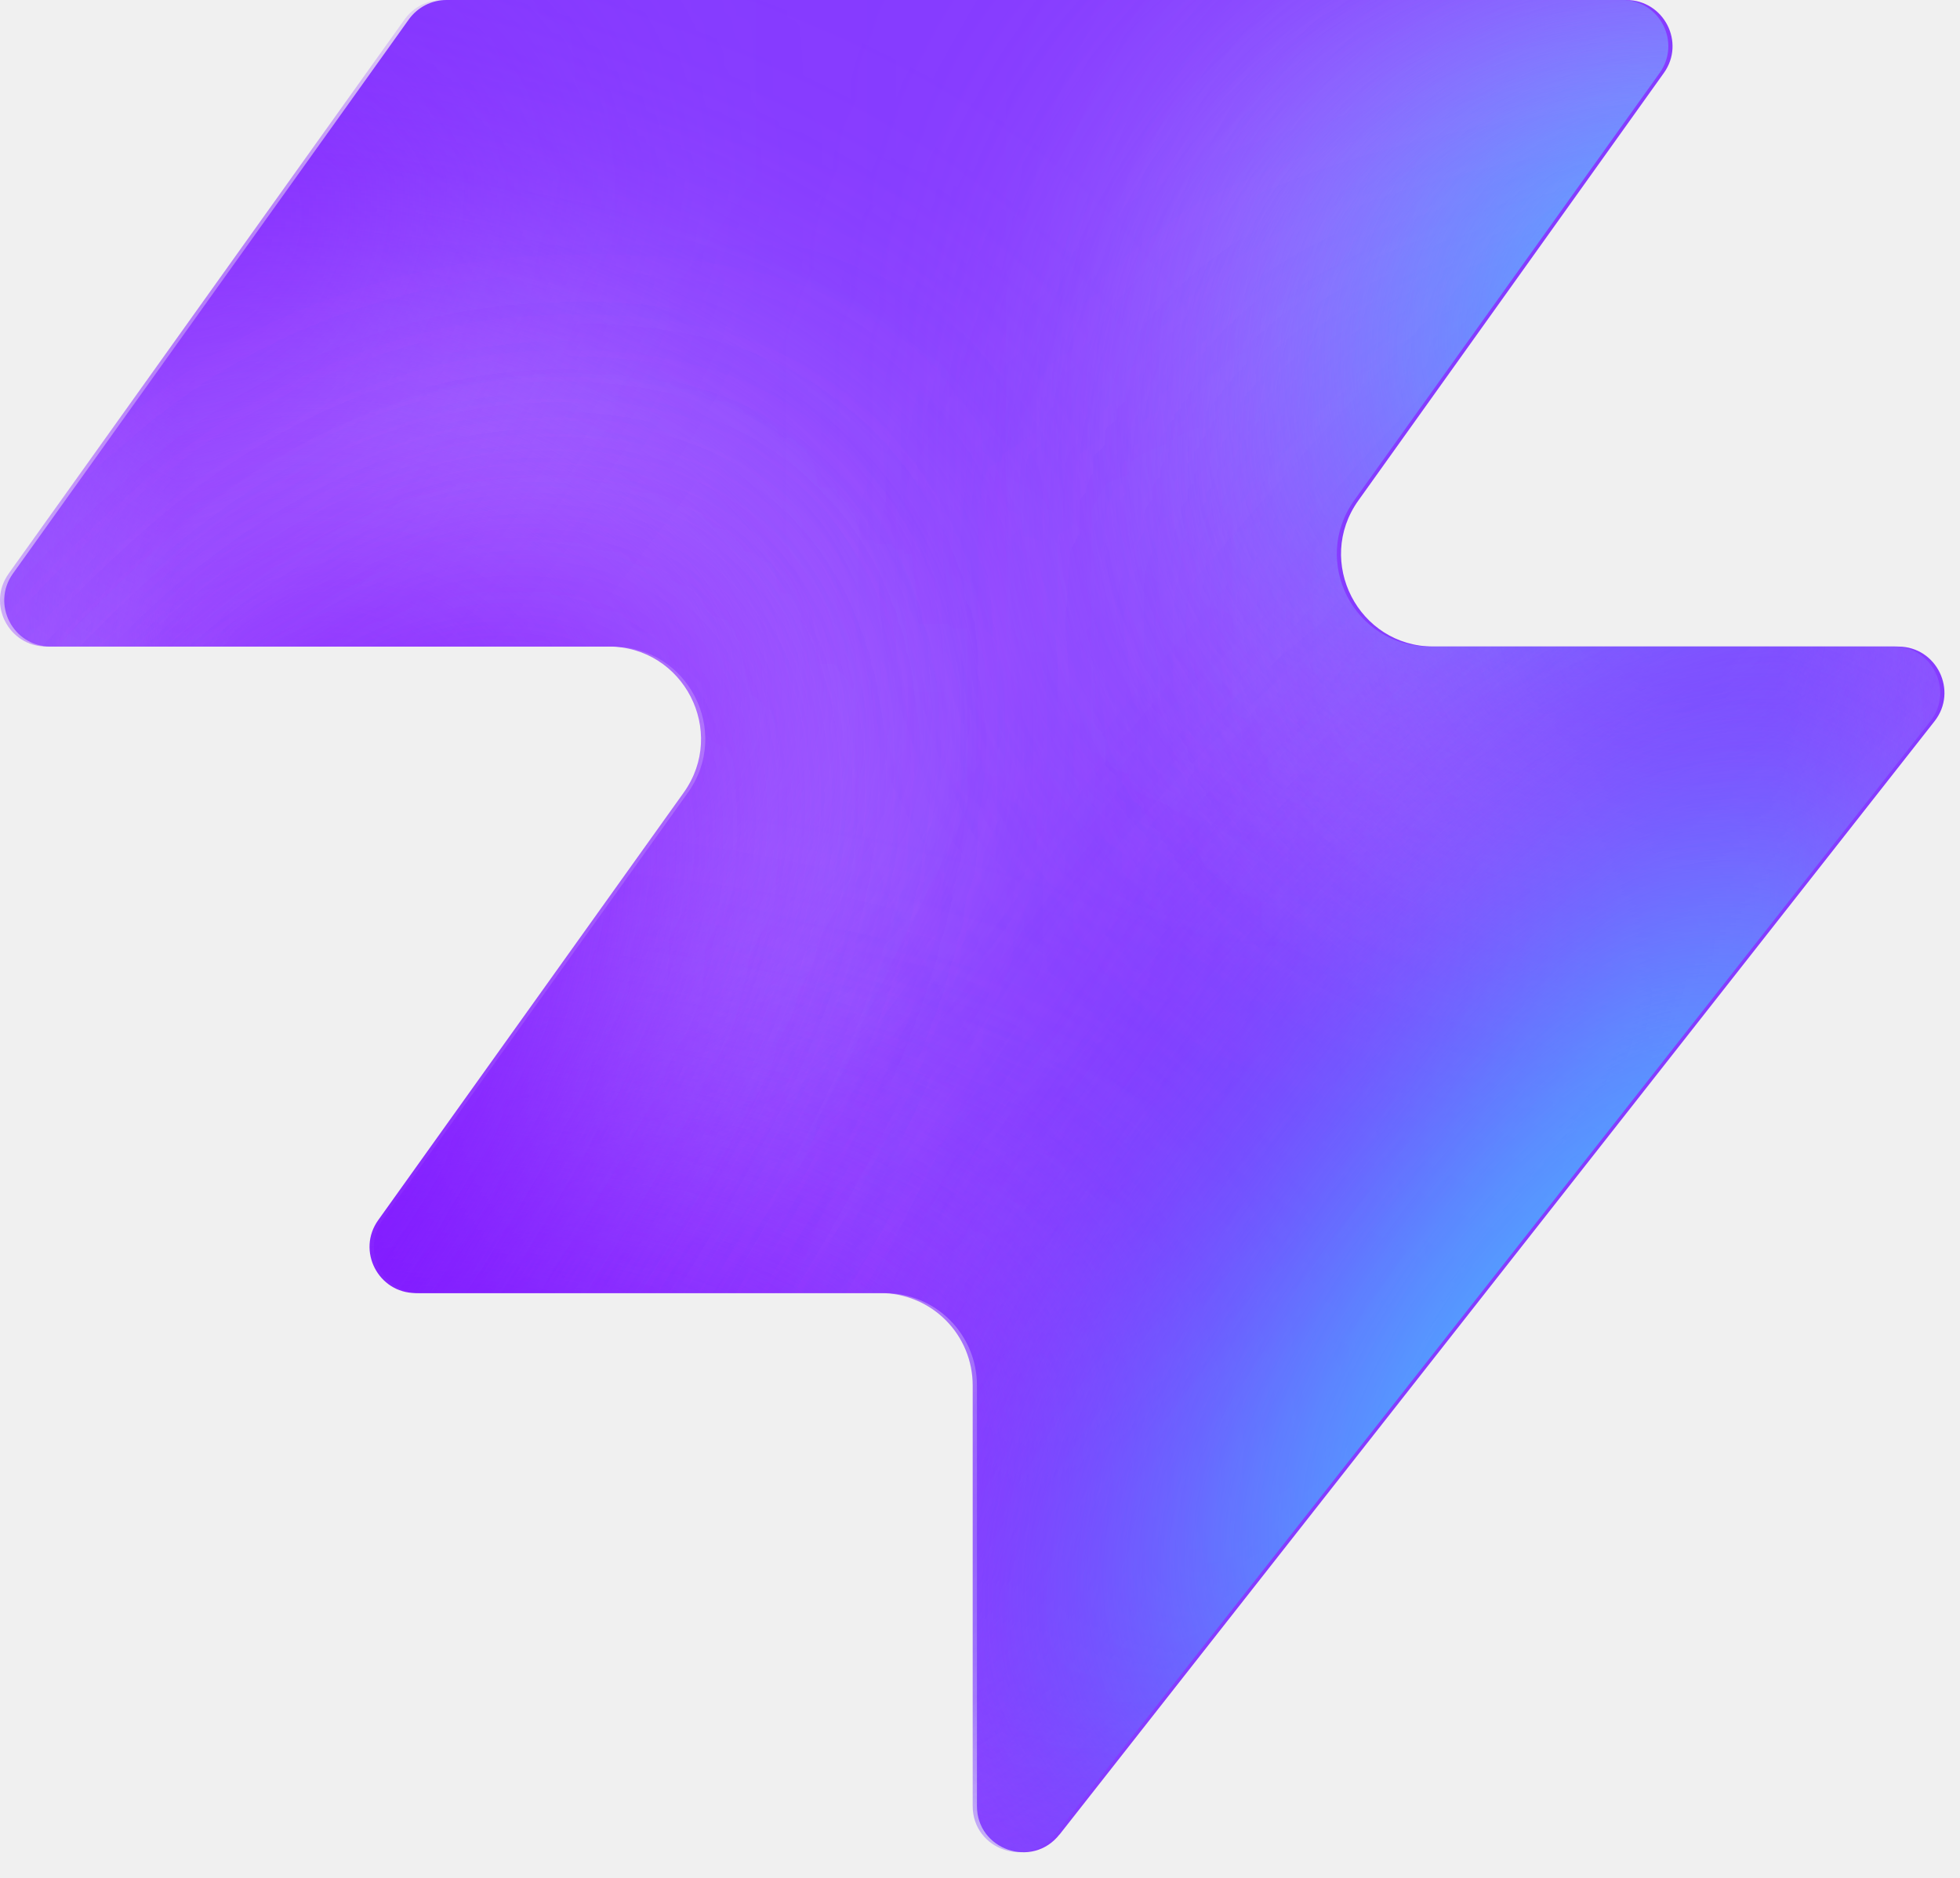
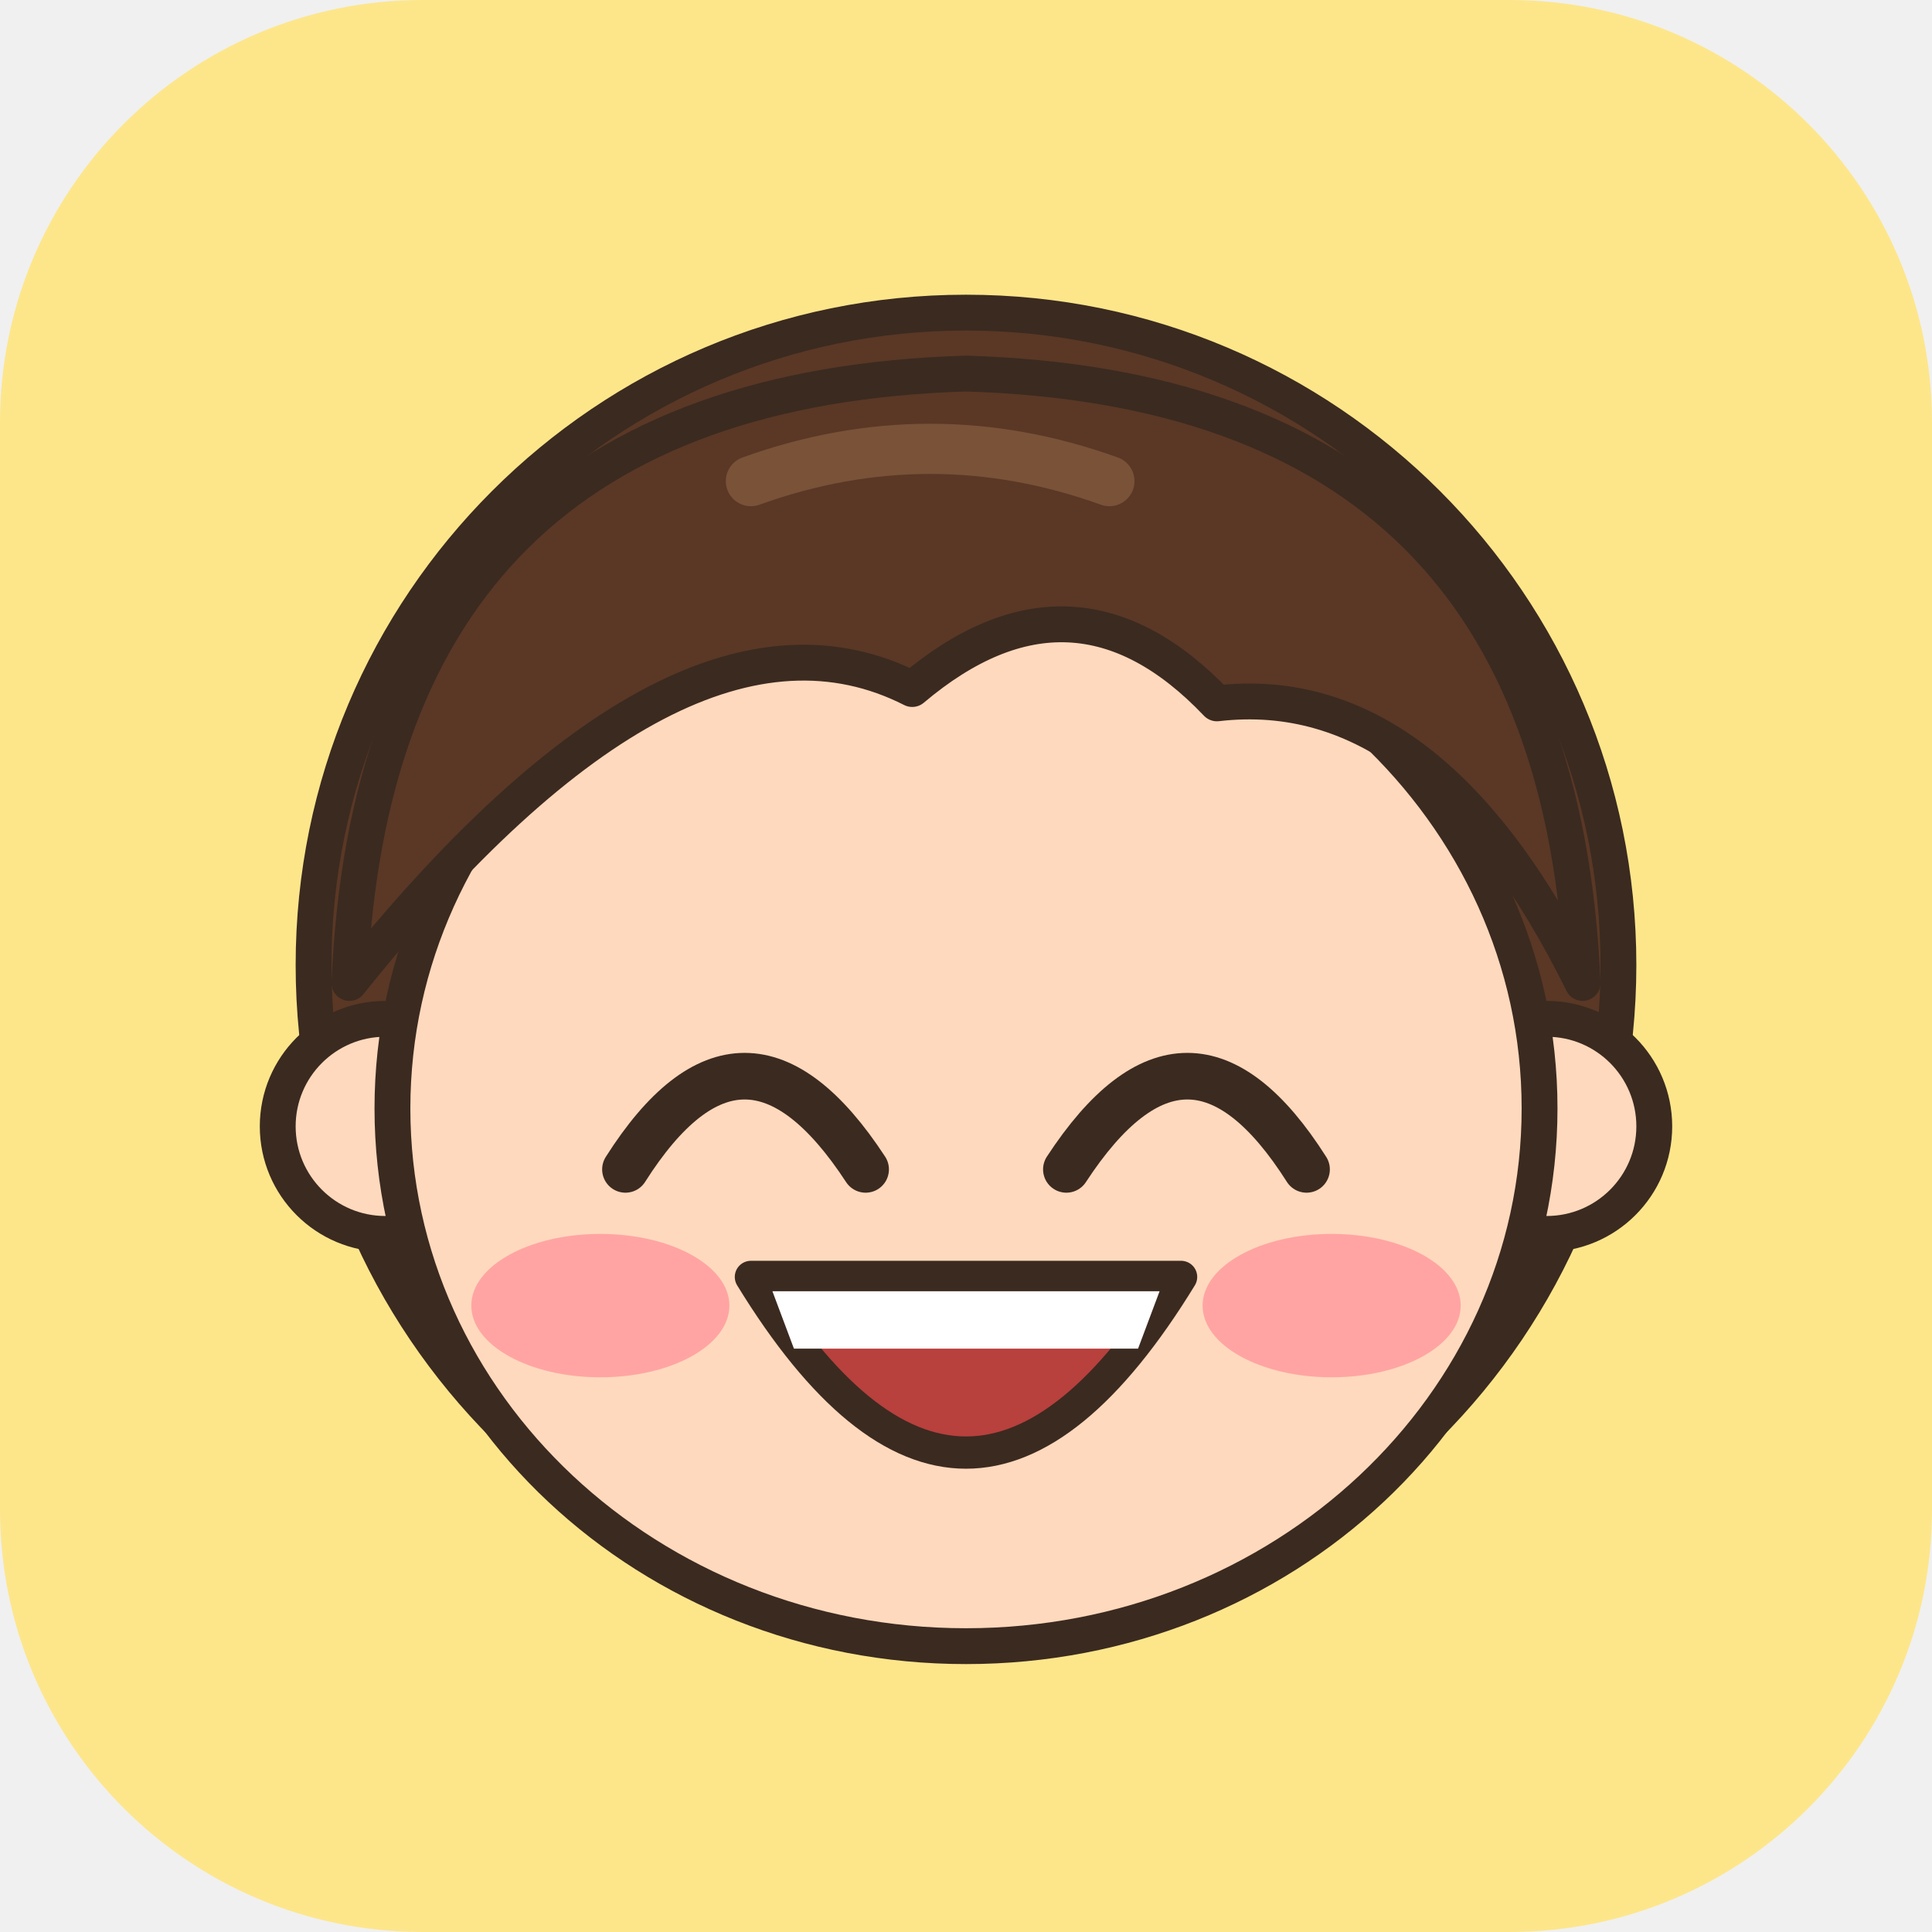
- <svg xmlns="http://www.w3.org/2000/svg" width="48" height="46" fill="none" viewBox="0 0 48 46">
-   <path fill="#863bff" d="M25.946 44.938c-.664.845-2.021.375-2.021-.698V33.937a2.26 2.26 0 0 0-2.262-2.262H10.287c-.92 0-1.456-1.04-.92-1.788l7.48-10.471c1.07-1.497 0-3.578-1.842-3.578H1.237c-.92 0-1.456-1.04-.92-1.788L10.013.474c.214-.297.556-.474.92-.474h28.894c.92 0 1.456 1.04.92 1.788l-7.48 10.471c-1.07 1.498 0 3.579 1.842 3.579h11.377c.943 0 1.473 1.088.89 1.83L25.947 44.94z" style="fill:#863bff;fill:color(display-p3 .525 .23 1);fill-opacity:1" />
-   <mask id="a" width="48" height="46" x="0" y="0" maskUnits="userSpaceOnUse" style="mask-type:alpha">
-     <path fill="#000" d="M25.842 44.938c-.664.844-2.021.375-2.021-.698V33.937a2.26 2.26 0 0 0-2.262-2.262H10.183c-.92 0-1.456-1.04-.92-1.788l7.48-10.471c1.07-1.498 0-3.579-1.842-3.579H1.133c-.92 0-1.456-1.04-.92-1.787L9.91.473c.214-.297.556-.474.92-.474h28.894c.92 0 1.456 1.04.92 1.788l-7.48 10.471c-1.07 1.498 0 3.578 1.842 3.578h11.377c.943 0 1.473 1.088.89 1.832L25.843 44.94z" style="fill:#000;fill-opacity:1" />
-   </mask>
-   <g mask="url(#a)">
-     <g filter="url(#b)">
-       <ellipse cx="5.508" cy="14.704" fill="#ede6ff" rx="5.508" ry="14.704" style="fill:#ede6ff;fill:color(display-p3 .927 .903 1);fill-opacity:1" transform="matrix(.00324 1 1 -.00324 -4.47 31.516)" />
+ <svg xmlns="http://www.w3.org/2000/svg" viewBox="0 0 512 512">
+   <rect width="512" height="512" rx="112" fill="#fde68a" />
+   <g transform="translate(256 270) scale(0.95)" stroke="#3b2a20" stroke-width="10" stroke-linejoin="round">
+     <circle cx="0" cy="-15" r="182" fill="#5a3825" />
+     <circle cx="-162" cy="30" r="30" fill="#ffd9bd" />
+     <circle cx="162" cy="30" r="30" fill="#ffd9bd" />
+     <ellipse cx="0" cy="25" rx="160" ry="150" fill="#ffd9bd" />
+     <path d="M -172 -10 Q -165 -175 0 -180 Q 165 -175 172 -10 Q 130 -95 70 -88 Q 30 -130 -15 -92 Q -80 -125 -172 -10 Z" fill="#5a3825" />
+     <path d="M -60 -150 Q -10 -168 40 -150" fill="none" stroke="#7a5238" stroke-width="14" stroke-linecap="round" />
+     <path d="M -95 42 Q -62 -10 -28 42" fill="none" stroke-width="13" stroke-linecap="round" />
+     <path d="M 28 42 Q 62 -10 95 42" fill="none" stroke-width="13" stroke-linecap="round" />
+     <g fill="#ff9fa0" stroke="none" opacity="0.9">
+       <ellipse cx="-102" cy="80" rx="36" ry="20" />
+       <ellipse cx="102" cy="80" rx="36" ry="20" />
    </g>
-     <g filter="url(#c)">
-       <ellipse cx="10.399" cy="29.851" fill="#ede6ff" rx="10.399" ry="29.851" style="fill:#ede6ff;fill:color(display-p3 .927 .903 1);fill-opacity:1" transform="matrix(.00324 1 1 -.00324 -39.328 7.883)" />
-     </g>
-     <g filter="url(#d)">
-       <ellipse cx="5.508" cy="30.487" fill="#7e14ff" rx="5.508" ry="30.487" style="fill:#7e14ff;fill:color(display-p3 .492 .077 1);fill-opacity:1" transform="rotate(89.814 -25.913 -14.639)scale(1 -1)" />
-     </g>
-     <g filter="url(#e)">
-       <ellipse cx="5.508" cy="30.599" fill="#7e14ff" rx="5.508" ry="30.599" style="fill:#7e14ff;fill:color(display-p3 .492 .077 1);fill-opacity:1" transform="rotate(89.814 -32.644 -3.334)scale(1 -1)" />
-     </g>
-     <g filter="url(#f)">
-       <ellipse cx="5.508" cy="30.599" fill="#7e14ff" rx="5.508" ry="30.599" style="fill:#7e14ff;fill:color(display-p3 .492 .077 1);fill-opacity:1" transform="matrix(.00324 1 1 -.00324 -34.34 30.47)" />
-     </g>
-     <g filter="url(#g)">
-       <ellipse cx="14.072" cy="22.078" fill="#ede6ff" rx="14.072" ry="22.078" style="fill:#ede6ff;fill:color(display-p3 .927 .903 1);fill-opacity:1" transform="rotate(93.35 24.506 48.493)scale(-1 1)" />
-     </g>
-     <g filter="url(#h)">
-       <ellipse cx="3.47" cy="21.501" fill="#7e14ff" rx="3.47" ry="21.501" style="fill:#7e14ff;fill:color(display-p3 .492 .077 1);fill-opacity:1" transform="rotate(89.009 28.708 47.59)scale(-1 1)" />
-     </g>
-     <g filter="url(#i)">
-       <ellipse cx="3.47" cy="21.501" fill="#7e14ff" rx="3.47" ry="21.501" style="fill:#7e14ff;fill:color(display-p3 .492 .077 1);fill-opacity:1" transform="rotate(89.009 28.708 47.59)scale(-1 1)" />
-     </g>
-     <g filter="url(#j)">
-       <ellipse cx=".387" cy="8.972" fill="#7e14ff" rx="4.407" ry="29.108" style="fill:#7e14ff;fill:color(display-p3 .492 .077 1);fill-opacity:1" transform="rotate(39.51 .387 8.972)" />
-     </g>
-     <g filter="url(#k)">
-       <ellipse cx="47.523" cy="-6.092" fill="#7e14ff" rx="4.407" ry="29.108" style="fill:#7e14ff;fill:color(display-p3 .492 .077 1);fill-opacity:1" transform="rotate(37.892 47.523 -6.092)" />
-     </g>
-     <g filter="url(#l)">
-       <ellipse cx="41.412" cy="6.333" fill="#47bfff" rx="5.971" ry="9.665" style="fill:#47bfff;fill:color(display-p3 .28 .748 1);fill-opacity:1" transform="rotate(37.892 41.412 6.333)" />
-     </g>
-     <g filter="url(#m)">
-       <ellipse cx="-1.879" cy="38.332" fill="#7e14ff" rx="4.407" ry="29.108" style="fill:#7e14ff;fill:color(display-p3 .492 .077 1);fill-opacity:1" transform="rotate(37.892 -1.88 38.332)" />
-     </g>
-     <g filter="url(#n)">
-       <ellipse cx="-1.879" cy="38.332" fill="#7e14ff" rx="4.407" ry="29.108" style="fill:#7e14ff;fill:color(display-p3 .492 .077 1);fill-opacity:1" transform="rotate(37.892 -1.88 38.332)" />
-     </g>
-     <g filter="url(#o)">
-       <ellipse cx="35.651" cy="29.907" fill="#7e14ff" rx="4.407" ry="29.108" style="fill:#7e14ff;fill:color(display-p3 .492 .077 1);fill-opacity:1" transform="rotate(37.892 35.651 29.907)" />
-     </g>
-     <g filter="url(#p)">
-       <ellipse cx="38.418" cy="32.4" fill="#47bfff" rx="5.971" ry="15.297" style="fill:#47bfff;fill:color(display-p3 .28 .748 1);fill-opacity:1" transform="rotate(37.892 38.418 32.4)" />
-     </g>
+     <path d="M -60 72 Q 0 170 60 72 Z" fill="#b8403d" stroke-width="9" />
+     <path d="M -54 76 L 54 76 L 48 92 L -48 92 Z" fill="#ffffff" stroke="none" />
  </g>
-   <defs>
-     <filter id="b" width="60.045" height="41.654" x="-19.77" y="16.149" color-interpolation-filters="sRGB" filterUnits="userSpaceOnUse">
-       <feFlood flood-opacity="0" result="BackgroundImageFix" />
-       <feBlend in="SourceGraphic" in2="BackgroundImageFix" result="shape" />
-       <feGaussianBlur result="effect1_foregroundBlur_2002_17158" stdDeviation="7.659" />
-     </filter>
-     <filter id="c" width="90.34" height="51.437" x="-54.613" y="-7.533" color-interpolation-filters="sRGB" filterUnits="userSpaceOnUse">
-       <feFlood flood-opacity="0" result="BackgroundImageFix" />
-       <feBlend in="SourceGraphic" in2="BackgroundImageFix" result="shape" />
-       <feGaussianBlur result="effect1_foregroundBlur_2002_17158" stdDeviation="7.659" />
-     </filter>
-     <filter id="d" width="79.355" height="29.4" x="-49.64" y="2.03" color-interpolation-filters="sRGB" filterUnits="userSpaceOnUse">
-       <feFlood flood-opacity="0" result="BackgroundImageFix" />
-       <feBlend in="SourceGraphic" in2="BackgroundImageFix" result="shape" />
-       <feGaussianBlur result="effect1_foregroundBlur_2002_17158" stdDeviation="4.596" />
-     </filter>
-     <filter id="e" width="79.579" height="29.4" x="-45.045" y="20.029" color-interpolation-filters="sRGB" filterUnits="userSpaceOnUse">
-       <feFlood flood-opacity="0" result="BackgroundImageFix" />
-       <feBlend in="SourceGraphic" in2="BackgroundImageFix" result="shape" />
-       <feGaussianBlur result="effect1_foregroundBlur_2002_17158" stdDeviation="4.596" />
-     </filter>
-     <filter id="f" width="79.579" height="29.4" x="-43.513" y="21.178" color-interpolation-filters="sRGB" filterUnits="userSpaceOnUse">
-       <feFlood flood-opacity="0" result="BackgroundImageFix" />
-       <feBlend in="SourceGraphic" in2="BackgroundImageFix" result="shape" />
-       <feGaussianBlur result="effect1_foregroundBlur_2002_17158" stdDeviation="4.596" />
-     </filter>
-     <filter id="g" width="74.749" height="58.852" x="15.756" y="-17.901" color-interpolation-filters="sRGB" filterUnits="userSpaceOnUse">
-       <feFlood flood-opacity="0" result="BackgroundImageFix" />
-       <feBlend in="SourceGraphic" in2="BackgroundImageFix" result="shape" />
-       <feGaussianBlur result="effect1_foregroundBlur_2002_17158" stdDeviation="7.659" />
-     </filter>
-     <filter id="h" width="61.377" height="25.362" x="23.548" y="2.284" color-interpolation-filters="sRGB" filterUnits="userSpaceOnUse">
-       <feFlood flood-opacity="0" result="BackgroundImageFix" />
-       <feBlend in="SourceGraphic" in2="BackgroundImageFix" result="shape" />
-       <feGaussianBlur result="effect1_foregroundBlur_2002_17158" stdDeviation="4.596" />
-     </filter>
-     <filter id="i" width="61.377" height="25.362" x="23.548" y="2.284" color-interpolation-filters="sRGB" filterUnits="userSpaceOnUse">
-       <feFlood flood-opacity="0" result="BackgroundImageFix" />
-       <feBlend in="SourceGraphic" in2="BackgroundImageFix" result="shape" />
-       <feGaussianBlur result="effect1_foregroundBlur_2002_17158" stdDeviation="4.596" />
-     </filter>
-     <filter id="j" width="56.045" height="63.649" x="-27.636" y="-22.853" color-interpolation-filters="sRGB" filterUnits="userSpaceOnUse">
-       <feFlood flood-opacity="0" result="BackgroundImageFix" />
-       <feBlend in="SourceGraphic" in2="BackgroundImageFix" result="shape" />
-       <feGaussianBlur result="effect1_foregroundBlur_2002_17158" stdDeviation="4.596" />
-     </filter>
-     <filter id="k" width="54.814" height="64.646" x="20.116" y="-38.415" color-interpolation-filters="sRGB" filterUnits="userSpaceOnUse">
-       <feFlood flood-opacity="0" result="BackgroundImageFix" />
-       <feBlend in="SourceGraphic" in2="BackgroundImageFix" result="shape" />
-       <feGaussianBlur result="effect1_foregroundBlur_2002_17158" stdDeviation="4.596" />
-     </filter>
-     <filter id="l" width="33.541" height="35.313" x="24.641" y="-11.323" color-interpolation-filters="sRGB" filterUnits="userSpaceOnUse">
-       <feFlood flood-opacity="0" result="BackgroundImageFix" />
-       <feBlend in="SourceGraphic" in2="BackgroundImageFix" result="shape" />
-       <feGaussianBlur result="effect1_foregroundBlur_2002_17158" stdDeviation="4.596" />
-     </filter>
-     <filter id="m" width="54.814" height="64.646" x="-29.286" y="6.009" color-interpolation-filters="sRGB" filterUnits="userSpaceOnUse">
-       <feFlood flood-opacity="0" result="BackgroundImageFix" />
-       <feBlend in="SourceGraphic" in2="BackgroundImageFix" result="shape" />
-       <feGaussianBlur result="effect1_foregroundBlur_2002_17158" stdDeviation="4.596" />
-     </filter>
-     <filter id="n" width="54.814" height="64.646" x="-29.286" y="6.009" color-interpolation-filters="sRGB" filterUnits="userSpaceOnUse">
-       <feFlood flood-opacity="0" result="BackgroundImageFix" />
-       <feBlend in="SourceGraphic" in2="BackgroundImageFix" result="shape" />
-       <feGaussianBlur result="effect1_foregroundBlur_2002_17158" stdDeviation="4.596" />
-     </filter>
-     <filter id="o" width="54.814" height="64.646" x="8.244" y="-2.416" color-interpolation-filters="sRGB" filterUnits="userSpaceOnUse">
-       <feFlood flood-opacity="0" result="BackgroundImageFix" />
-       <feBlend in="SourceGraphic" in2="BackgroundImageFix" result="shape" />
-       <feGaussianBlur result="effect1_foregroundBlur_2002_17158" stdDeviation="4.596" />
-     </filter>
-     <filter id="p" width="39.409" height="43.623" x="18.713" y="10.588" color-interpolation-filters="sRGB" filterUnits="userSpaceOnUse">
-       <feFlood flood-opacity="0" result="BackgroundImageFix" />
-       <feBlend in="SourceGraphic" in2="BackgroundImageFix" result="shape" />
-       <feGaussianBlur result="effect1_foregroundBlur_2002_17158" stdDeviation="4.596" />
-     </filter>
-   </defs>
</svg>
